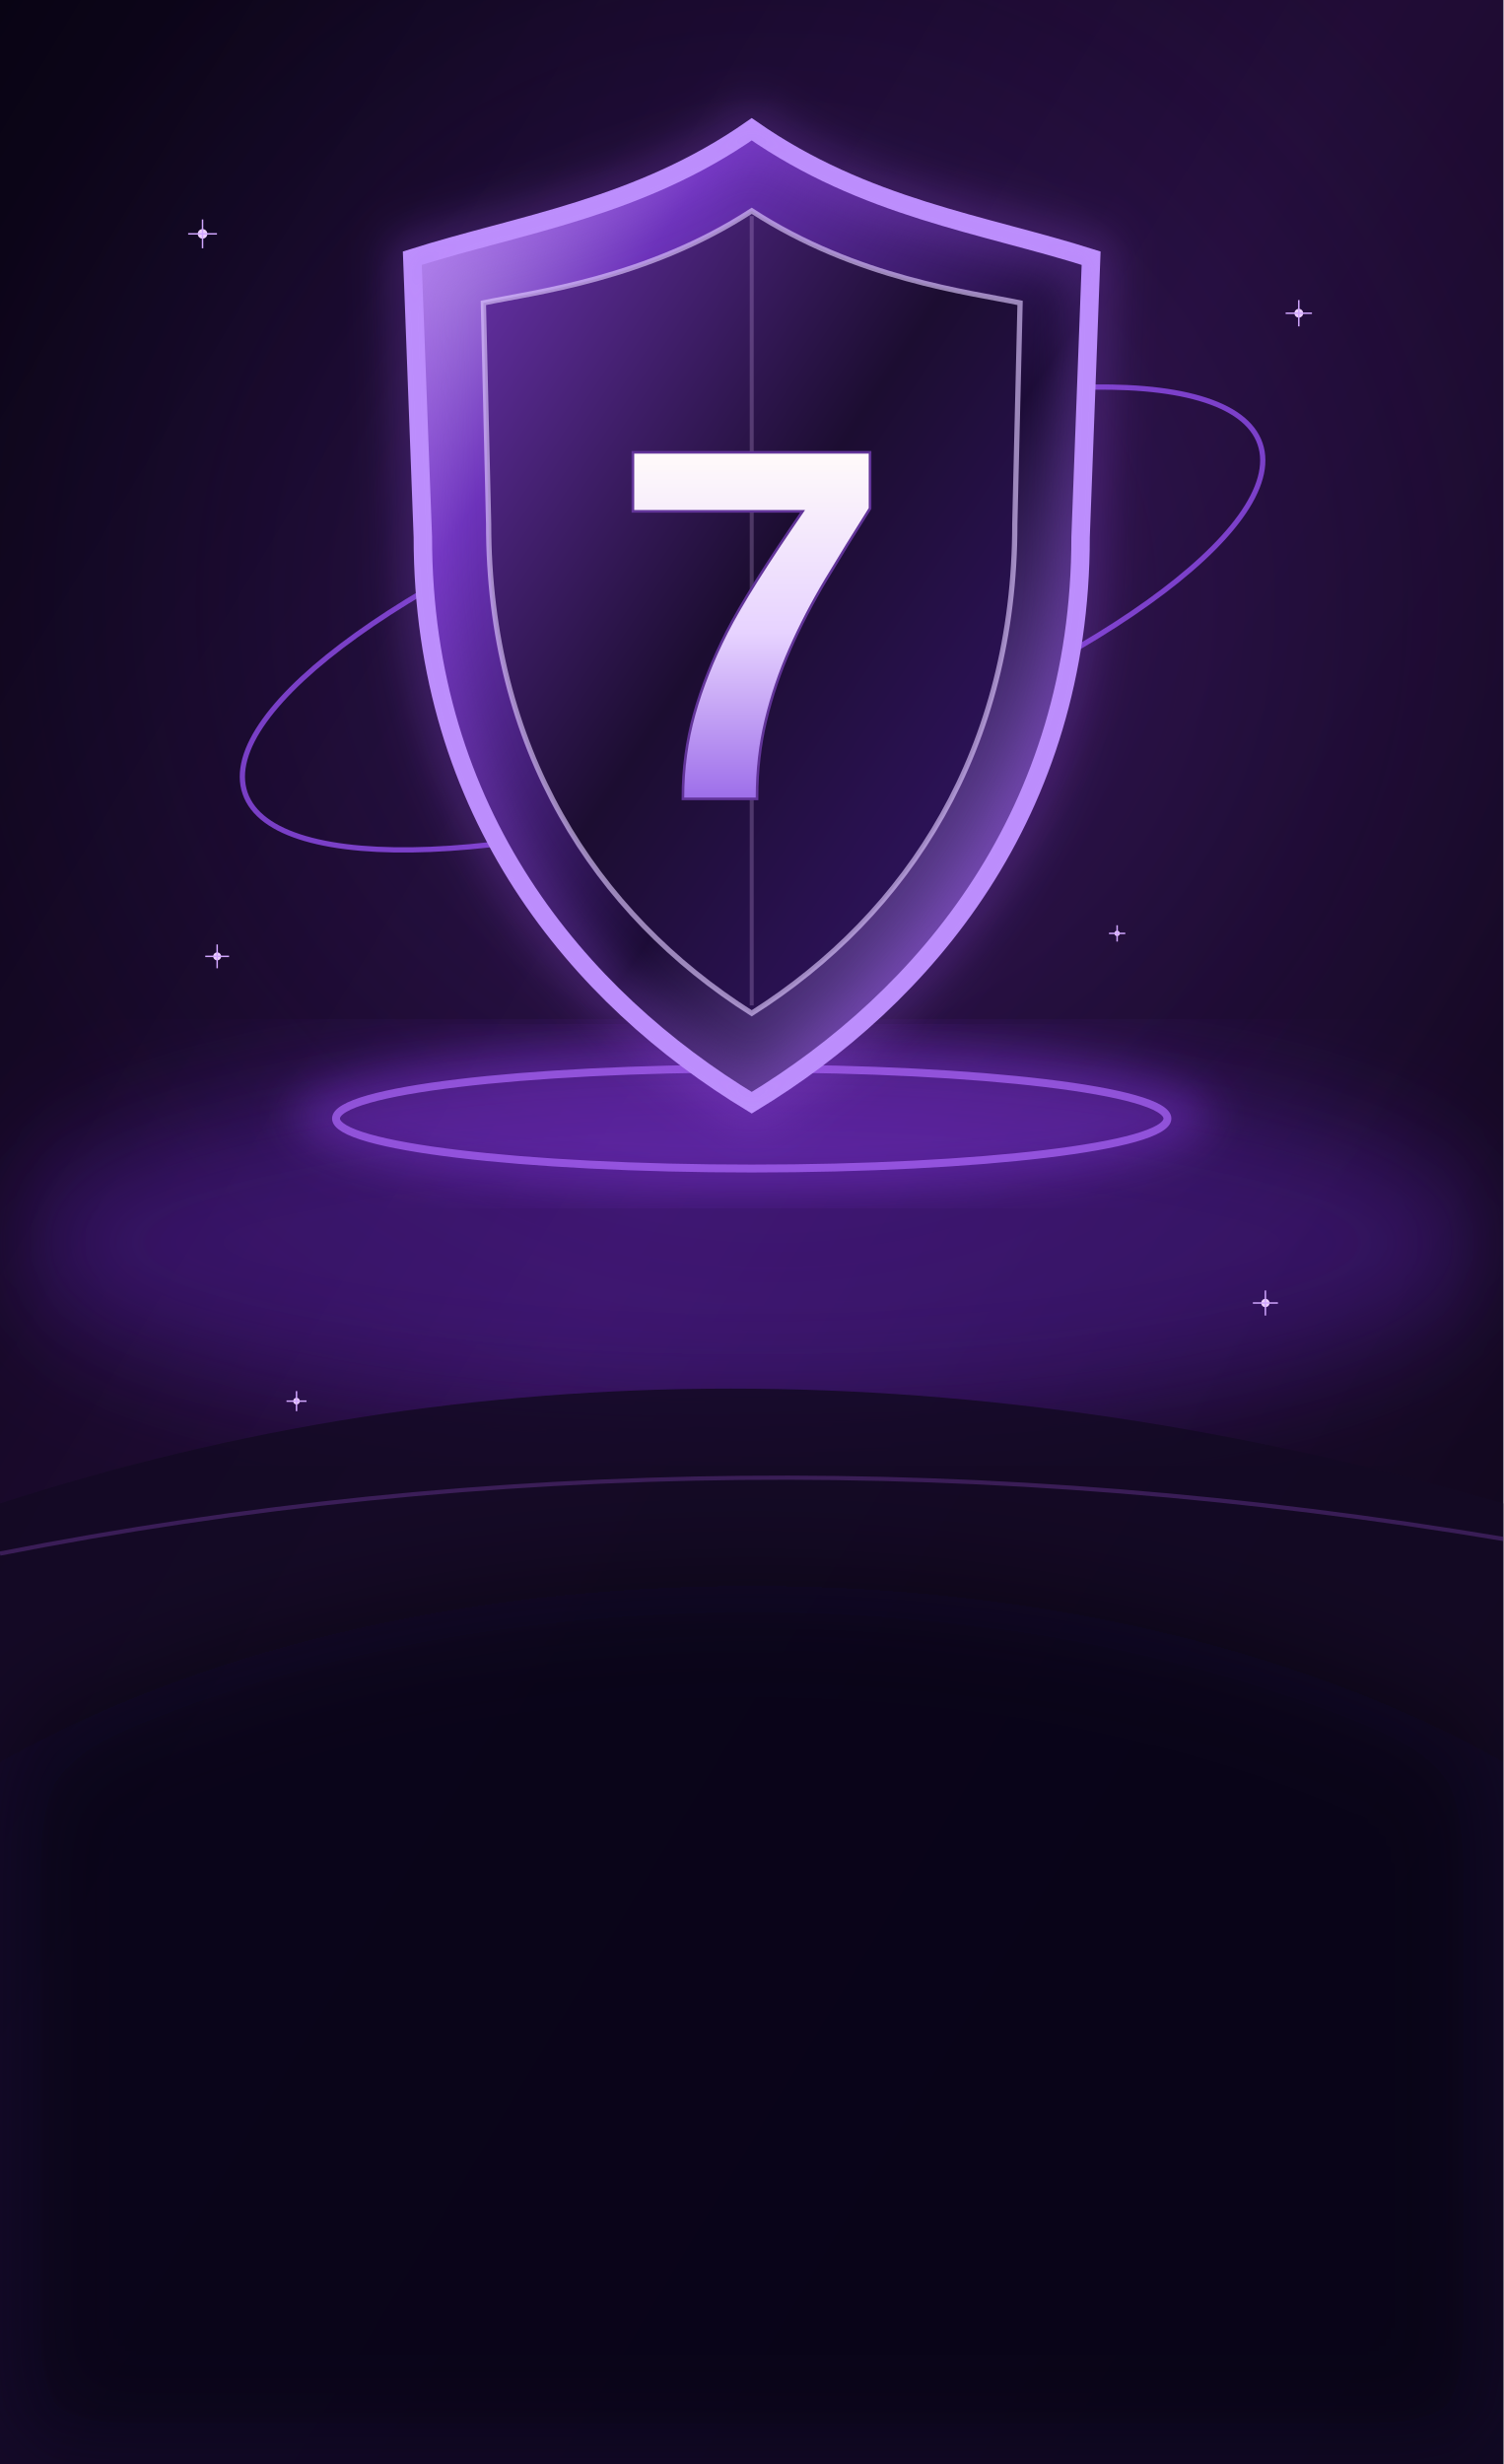
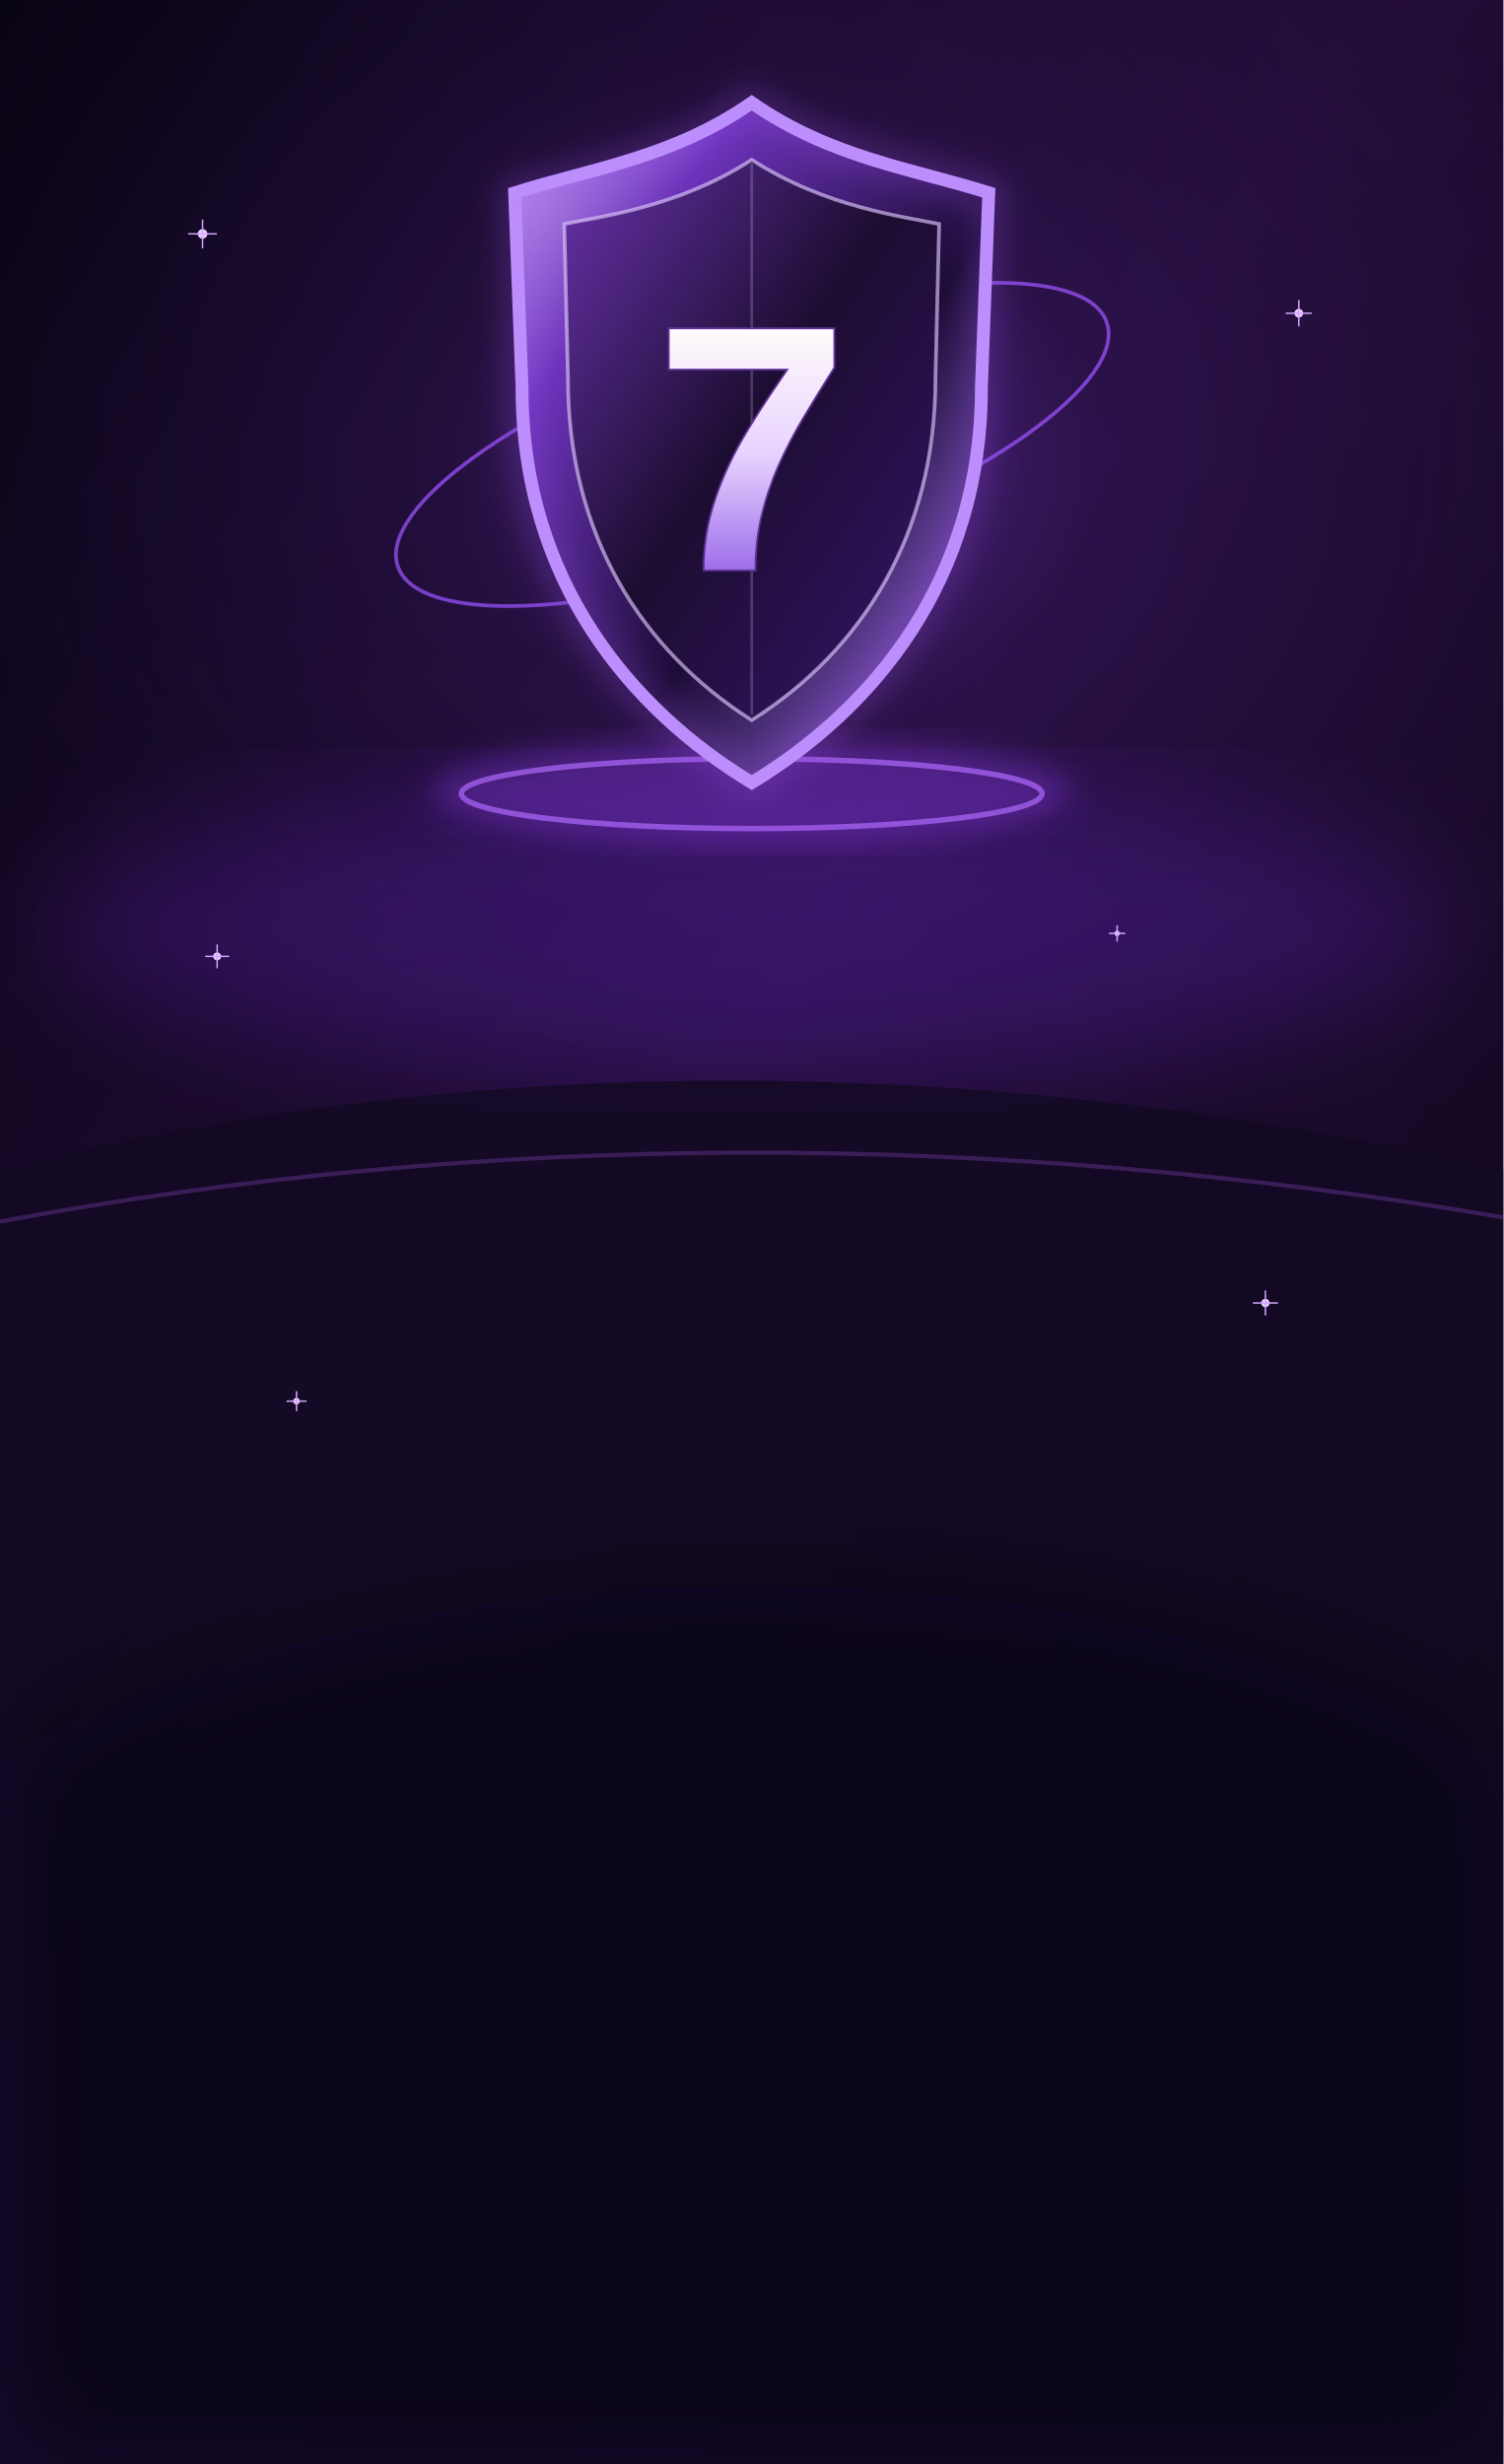
<svg xmlns="http://www.w3.org/2000/svg" viewBox="0 0 720 1180" preserveAspectRatio="xMidYMid slice">
  <defs>
    <linearGradient id="bg" x1="0" y1="0" x2="1" y2="1">
      <stop stop-color="#090414" />
      <stop offset=".46" stop-color="#210c36" />
      <stop offset="1" stop-color="#0a0613" />
    </linearGradient>
    <linearGradient id="face" x1="0" y1="0" x2="1" y2="1">
      <stop stop-color="#d3b2ff" />
      <stop offset=".24" stop-color="#6c32ba" />
      <stop offset=".59" stop-color="#1b0b35" />
      <stop offset="1" stop-color="#ad79ff" />
    </linearGradient>
    <linearGradient id="inner" x1="0" y1="0" x2="1" y2="1">
      <stop stop-color="#6932ab" />
      <stop offset=".48" stop-color="#1c0d31" />
      <stop offset="1" stop-color="#35156c" />
    </linearGradient>
    <linearGradient id="seven" x1="0" y1="0" x2="0" y2="1">
      <stop stop-color="#fffafa" />
      <stop offset=".52" stop-color="#e7d3ff" />
      <stop offset="1" stop-color="#9e6fea" />
    </linearGradient>
    <radialGradient id="glow">
      <stop stop-color="#954aff" stop-opacity=".52" />
      <stop offset=".38" stop-color="#7236c6" stop-opacity=".14" />
      <stop offset="1" stop-color="#5127a7" stop-opacity="0" />
    </radialGradient>
    <filter id="blur">
      <feGaussianBlur stdDeviation="27" />
    </filter>
    <filter id="light">
      <feGaussianBlur stdDeviation="8" />
    </filter>
  </defs>
  <rect width="720" height="1180" fill="url(#bg)" />
-   <ellipse cx="370" cy="288" rx="410" ry="410" fill="url(#glow)" />
-   <ellipse cx="360" cy="595" rx="355" ry="89" fill="#7b29ef" opacity=".3" filter="url(#blur)" />
-   <g transform="translate(360 295) scale(1.26)">
+   <ellipse cx="370" cy="215" rx="410" ry="350" fill="url(#glow)" />
+   <ellipse cx="360" cy="445" rx="340" ry="72" fill="#7b29ef" opacity=".22" filter="url(#blur)" />
+   <g transform="translate(360 212) scale(.88)">
    <ellipse cx="0" cy="190" rx="175" ry="29" fill="#973ffd" opacity=".32" filter="url(#light)" />
    <ellipse cx="0" cy="191" rx="158" ry="19" fill="none" stroke="#b06aff" stroke-width="3" opacity=".68" />
    <ellipse cx="0" cy="1" rx="204" ry="61" fill="none" stroke="#9c53ff" stroke-width="2" transform="rotate(-19)" opacity=".72" />
    <path d="M 0 -185 C 43 -155 88 -149 129 -136 L 125 -30 C 125 75 66 145 0 185 C -66 145 -125 75 -125 -30 L -129 -136 C -88 -149 -43 -155 0 -185 Z" fill="url(#face)" stroke="#c39aff" stroke-width="7" />
    <path d="M 0 -185 C 43 -155 88 -149 129 -136 L 125 -30 C 125 75 66 145 0 185 C -66 145 -125 75 -125 -30 L -129 -136 C -88 -149 -43 -155 0 -185 Z" fill="none" stroke="#9e54ef" stroke-width="17" opacity=".26" filter="url(#light)" />
    <path d="M 0 -154 C 40 -128 83 -123 102 -119 L 100 -35 C 100 50 60 113 0 151 C -60 113 -100 50 -100 -35 L -102 -119 C -83 -123 -40 -128 0 -154 Z" fill="url(#inner)" stroke="#dfc9ff" stroke-opacity=".64" stroke-width="2" />
    <path d="M 0 -152 V 148" stroke="#e7c7ff" stroke-opacity=".22" stroke-width="1.5" />
    <text x="0" y="69" text-anchor="middle" fill="url(#seven)" font-size="190" font-family="Arial,sans-serif" font-weight="900" paint-order="stroke" stroke="#623499" stroke-width="2">7</text>
  </g>
-   <path d="M0 720 Q340 610 720 720 V1180 H0Z" fill="#130923" opacity=".85" />
-   <path d="M0 744 Q350 675 720 737" fill="none" stroke="#8242b4" opacity=".35" stroke-width="2" />
+   <path d="M0 560 Q340 475 720 560 V1180 H0Z" fill="#130923" opacity=".85" />
+   <path d="M0 585 Q350 520 720 583" fill="none" stroke="#8242b4" opacity=".35" stroke-width="2" />
  <ellipse cx="360" cy="1050" rx="510" ry="290" fill="#06040e" opacity=".51" filter="url(#blur)" />
  <g>
    <circle cx="97" cy="112" r="2.3" fill="#edcfff" />
    <path d="M 90.1 112 H 103.9 M 97 105.1 V 118.9" stroke="#d1a6ff" stroke-width=".7" />
  </g>
  <g>
    <circle cx="622" cy="150" r="2.1" fill="#edcfff" />
    <path d="M 615.7 150 H 628.3 M 622 143.7 V 156.3" stroke="#d1a6ff" stroke-width=".7" />
  </g>
  <g>
    <circle cx="535" cy="447" r="1.3" fill="#edcfff" />
    <path d="M 531.1 447 H 538.9 M 535 443.1 V 450.9" stroke="#d1a6ff" stroke-width=".7" />
  </g>
  <g>
    <circle cx="104" cy="458" r="1.9" fill="#edcfff" />
    <path d="M 98.3 458 H 109.7 M 104 452.3 V 463.7" stroke="#d1a6ff" stroke-width=".7" />
  </g>
  <g>
    <circle cx="606" cy="624" r="2" fill="#edcfff" />
    <path d="M 600 624 H 612 M 606 618 V 630" stroke="#d1a6ff" stroke-width=".7" />
  </g>
  <g>
    <circle cx="142" cy="671" r="1.6" fill="#edcfff" />
    <path d="M 137.2 671 H 146.8 M 142 666.2 V 675.8" stroke="#d1a6ff" stroke-width=".7" />
  </g>
</svg>
